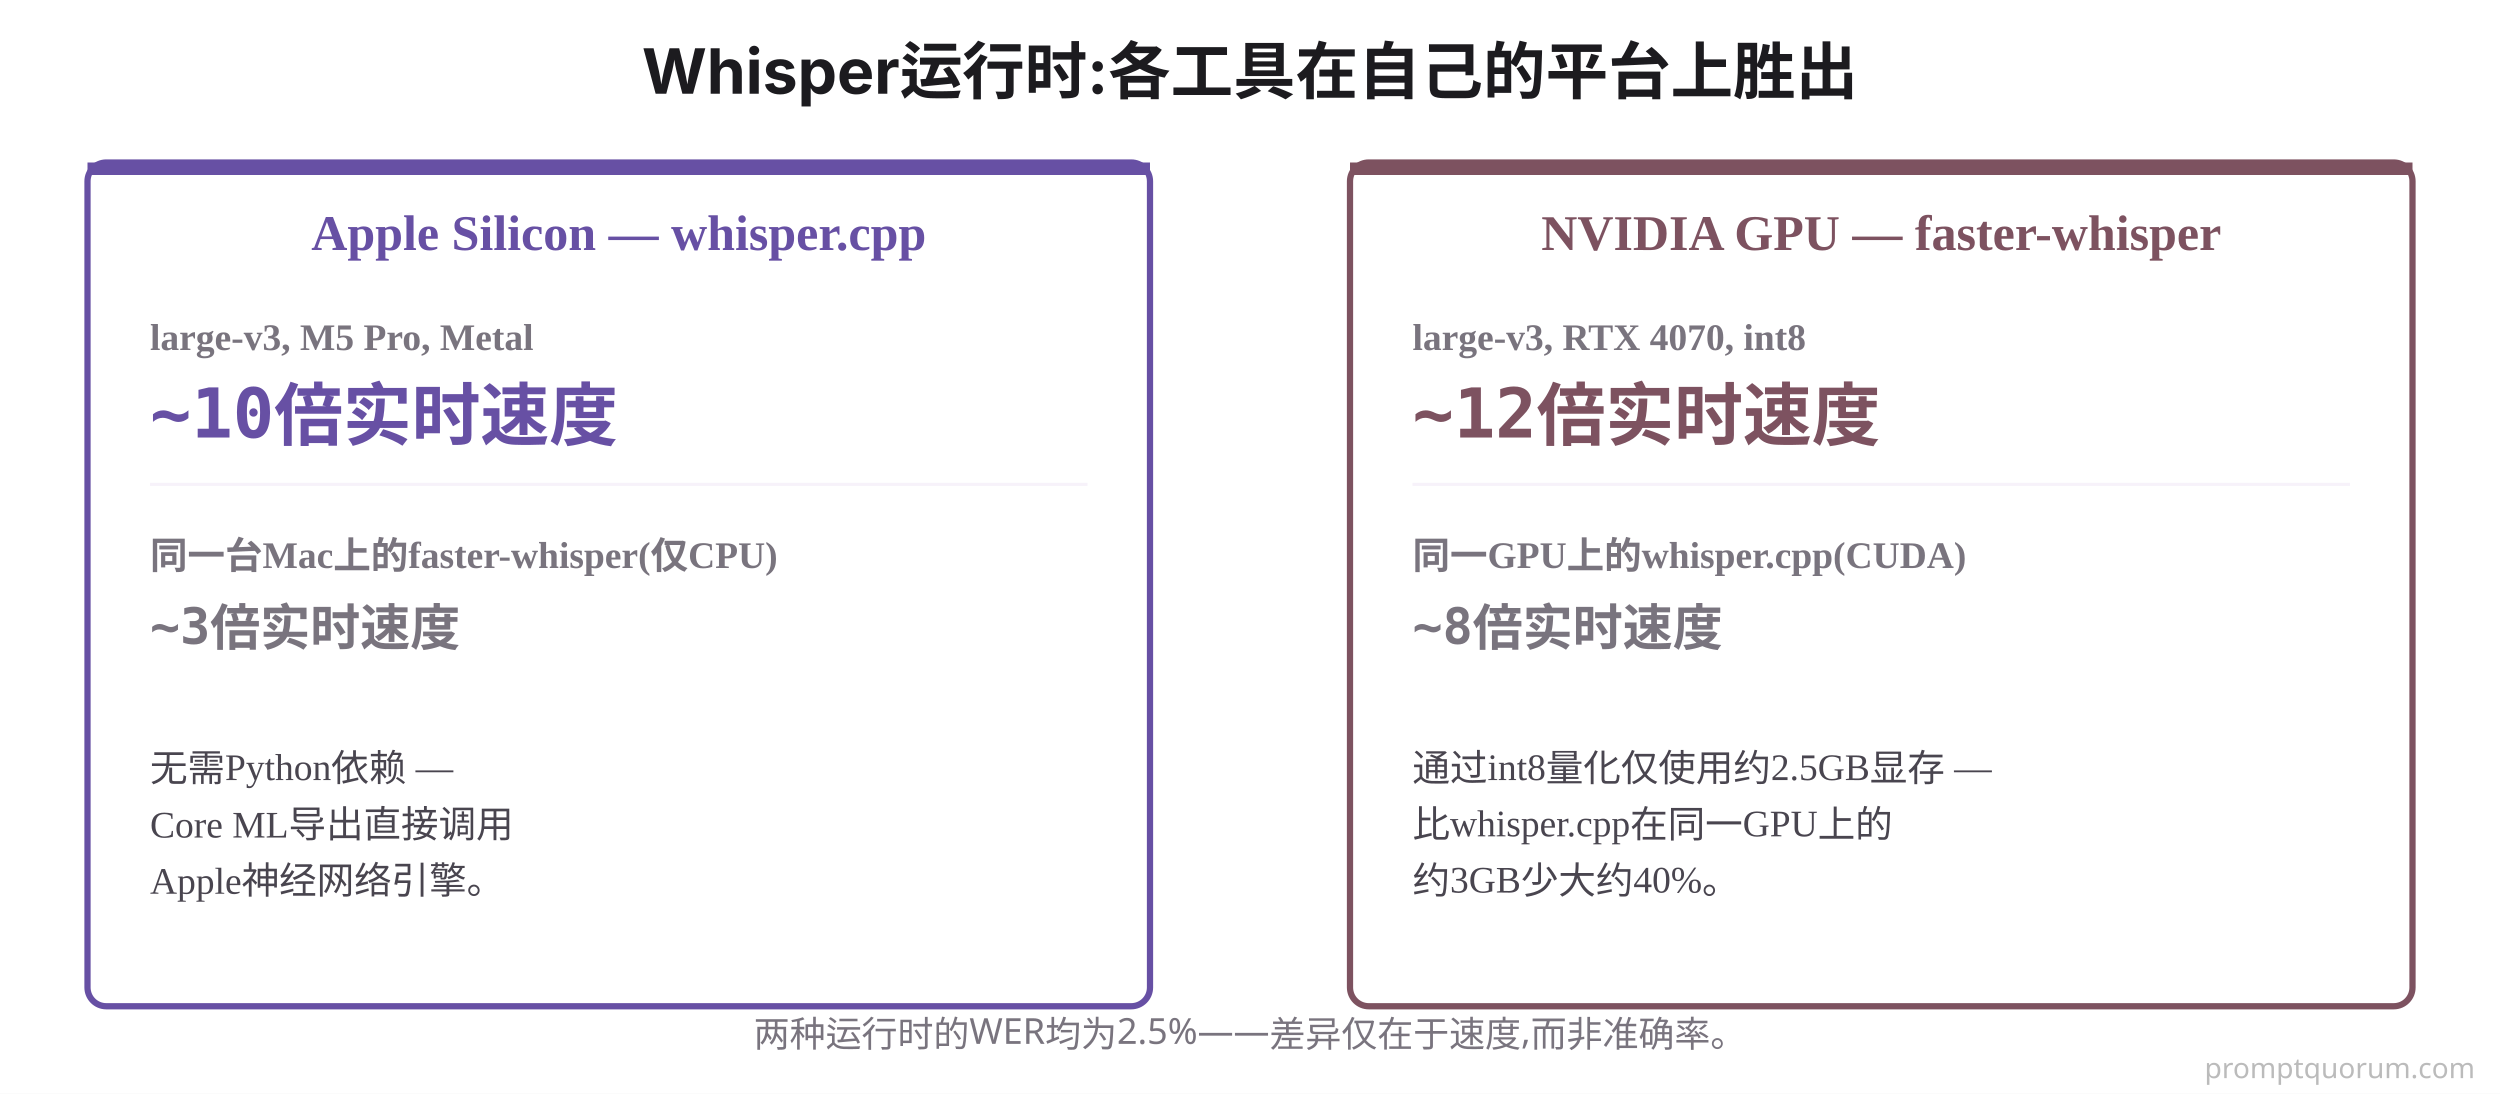
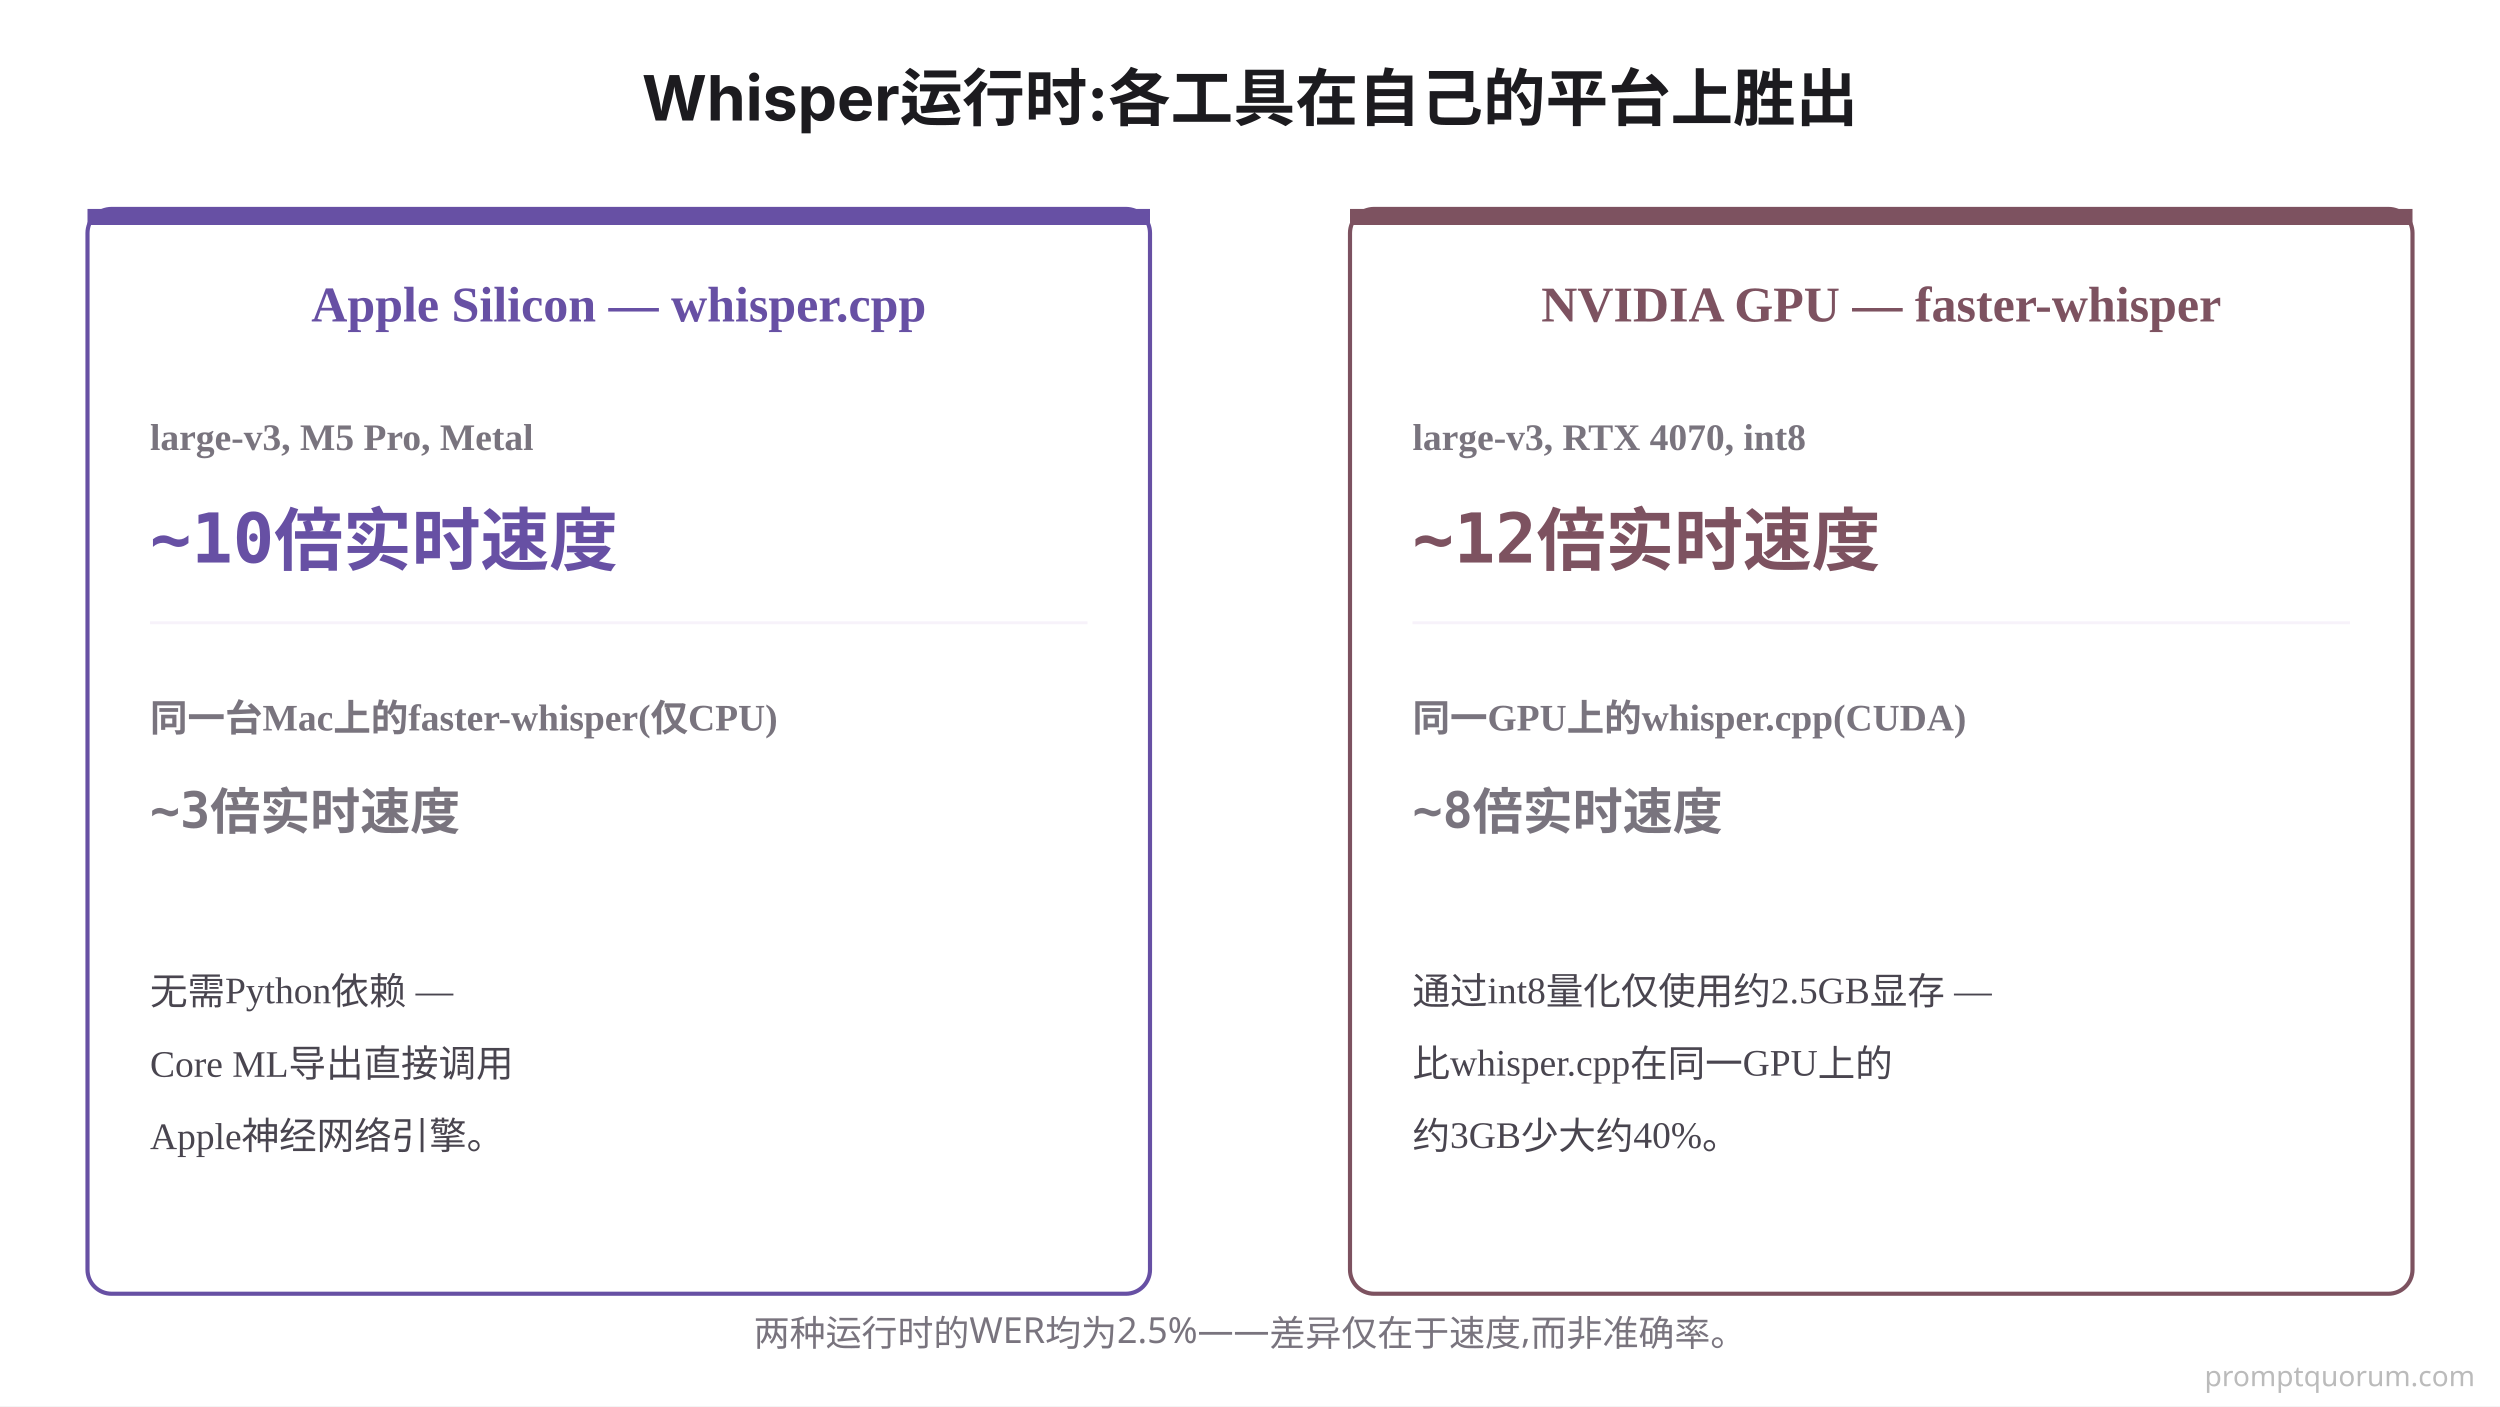
- <svg xmlns="http://www.w3.org/2000/svg" viewBox="0 0 800 350">
-   <rect width="800" height="350" fill="#FFFFFF" />
-   <text x="400" y="30" font-family="system-ui, -apple-system, sans-serif" font-size="20" font-weight="700" fill="#1C1B1F" text-anchor="middle">Whisper运行时:各工具在自己的平台上胜出</text>
-   <rect x="28" y="52" width="340" height="270" rx="6" fill="#FFFFFF" stroke="#6750A4" stroke-width="2" />
-   <rect x="28" y="52" width="340" height="4" rx="0" fill="#6750A4" />
-   <text x="198" y="80" font-size="16" font-weight="700" fill="#6750A4" text-anchor="middle">Apple Silicon — whisper.cpp</text>
-   <text x="48" y="112" font-size="12" font-weight="700" fill="#79747E">large-v3, M5 Pro, Metal</text>
-   <text x="48" y="140" font-family="'SF Mono', Monaco, monospace" font-size="22" font-weight="700" fill="#6750A4">~10倍实时速度</text>
-   <line x1="48" y1="155" x2="348" y2="155" stroke="#F7F2FA" stroke-width="1" />
-   <text x="48" y="182" font-size="12" font-weight="700" fill="#79747E">同一台Mac上的faster-whisper(仅CPU)</text>
-   <text x="48" y="206" font-family="'SF Mono', Monaco, monospace" font-size="16" font-weight="700" fill="#79747E">~3倍实时速度</text>
-   <text x="48" y="250" font-size="12" fill="#49454F">无需Python依赖 —</text>
-   <text x="48" y="268" font-size="12" fill="#49454F">Core ML导出直接调用</text>
-   <text x="48" y="286" font-size="12" fill="#49454F">Apple神经网络引擎。</text>
-   <rect x="432" y="52" width="340" height="270" rx="6" fill="#FFFFFF" stroke="#7D5260" stroke-width="2" />
-   <rect x="432" y="52" width="340" height="4" rx="0" fill="#7D5260" />
-   <text x="602" y="80" font-size="16" font-weight="700" fill="#7D5260" text-anchor="middle">NVIDIA GPU — faster-whisper</text>
-   <text x="452" y="112" font-size="12" font-weight="700" fill="#79747E">large-v3, RTX 4070, int8</text>
-   <text x="452" y="140" font-family="'SF Mono', Monaco, monospace" font-size="22" font-weight="700" fill="#7D5260">~12倍实时速度</text>
-   <line x1="452" y1="155" x2="752" y2="155" stroke="#F7F2FA" stroke-width="1" />
-   <text x="452" y="182" font-size="12" font-weight="700" fill="#79747E">同一GPU上的whisper.cpp(CUDA)</text>
-   <text x="452" y="206" font-family="'SF Mono', Monaco, monospace" font-size="16" font-weight="700" fill="#79747E">~8倍实时速度</text>
-   <text x="452" y="250" font-size="12" fill="#49454F">通过int8量化仅使用约2.5GB显存 —</text>
-   <text x="452" y="268" font-size="12" fill="#49454F">比whisper.cpp在同一GPU上的</text>
-   <text x="452" y="286" font-size="12" fill="#49454F">约3GB少大约40%。</text>
-   <text x="400" y="335" font-family="system-ui, sans-serif" font-size="11.5" fill="#79747E" text-anchor="middle">两种运行时的WER均为2.5%——差异仅在于速度,而非准确率。</text>
-   <text x="792" y="345" font-family="system-ui,sans-serif" font-size="9" fill="#BBBBBB" text-anchor="end">promptquorum.com</text>
+ <svg xmlns="http://www.w3.org/2000/svg" viewBox="0 0 1200 675">
+   <rect width="1200" height="675" fill="#FFFFFF" />
+   <text x="600" y="57.86" font-family="system-ui, -apple-system, sans-serif" font-size="30" font-weight="700" fill="#1C1B1F" text-anchor="middle">Whisper运行时:各工具在自己的平台上胜出</text>
+   <rect x="42" y="100.29" width="510" height="520.71" rx="11.57" fill="#FFFFFF" stroke="#6750A4" stroke-width="2" />
+   <rect x="42" y="100.29" width="510" height="7.71" rx="0" fill="#6750A4" />
+   <text x="297" y="154.29" font-size="24" font-weight="700" fill="#6750A4" text-anchor="middle">Apple Silicon — whisper.cpp</text>
+   <text x="72" y="216" font-size="18" font-weight="700" fill="#79747E">large-v3, M5 Pro, Metal</text>
+   <text x="72" y="270" font-family="'SF Mono', Monaco, monospace" font-size="33" font-weight="700" fill="#6750A4">~10倍实时速度</text>
+   <line x1="72" y1="298.93" x2="522" y2="298.93" stroke="#F7F2FA" stroke-width="1.4" />
+   <text x="72" y="351" font-size="18" font-weight="700" fill="#79747E">同一台Mac上的faster-whisper(仅CPU)</text>
+   <text x="72" y="397.29" font-family="'SF Mono', Monaco, monospace" font-size="24" font-weight="700" fill="#79747E">~3倍实时速度</text>
+   <text x="72" y="482.14" font-size="18" fill="#49454F">无需Python依赖 —</text>
+   <text x="72" y="516.86" font-size="18" fill="#49454F">Core ML导出直接调用</text>
+   <text x="72" y="551.57" font-size="18" fill="#49454F">Apple神经网络引擎。</text>
+   <rect x="648" y="100.29" width="510" height="520.71" rx="11.57" fill="#FFFFFF" stroke="#7D5260" stroke-width="2" />
+   <rect x="648" y="100.29" width="510" height="7.71" rx="0" fill="#7D5260" />
+   <text x="903" y="154.29" font-size="24" font-weight="700" fill="#7D5260" text-anchor="middle">NVIDIA GPU — faster-whisper</text>
+   <text x="678" y="216" font-size="18" font-weight="700" fill="#79747E">large-v3, RTX 4070, int8</text>
+   <text x="678" y="270" font-family="'SF Mono', Monaco, monospace" font-size="33" font-weight="700" fill="#7D5260">~12倍实时速度</text>
+   <line x1="678" y1="298.93" x2="1128" y2="298.93" stroke="#F7F2FA" stroke-width="1.4" />
+   <text x="678" y="351" font-size="18" font-weight="700" fill="#79747E">同一GPU上的whisper.cpp(CUDA)</text>
+   <text x="678" y="397.29" font-family="'SF Mono', Monaco, monospace" font-size="24" font-weight="700" fill="#79747E">~8倍实时速度</text>
+   <text x="678" y="482.14" font-size="18" fill="#49454F">通过int8量化仅使用约2.5GB显存 —</text>
+   <text x="678" y="516.86" font-size="18" fill="#49454F">比whisper.cpp在同一GPU上的</text>
+   <text x="678" y="551.57" font-size="18" fill="#49454F">约3GB少大约40%。</text>
+   <text x="600" y="646.07" font-family="system-ui, sans-serif" font-size="17.25" fill="#79747E" text-anchor="middle">两种运行时的WER均为2.5%——差异仅在于速度,而非准确率。</text>
+   <text x="1188" y="665.36" font-family="system-ui,sans-serif" font-size="13.5" fill="#BBBBBB" text-anchor="end">promptquorum.com</text>
</svg>
